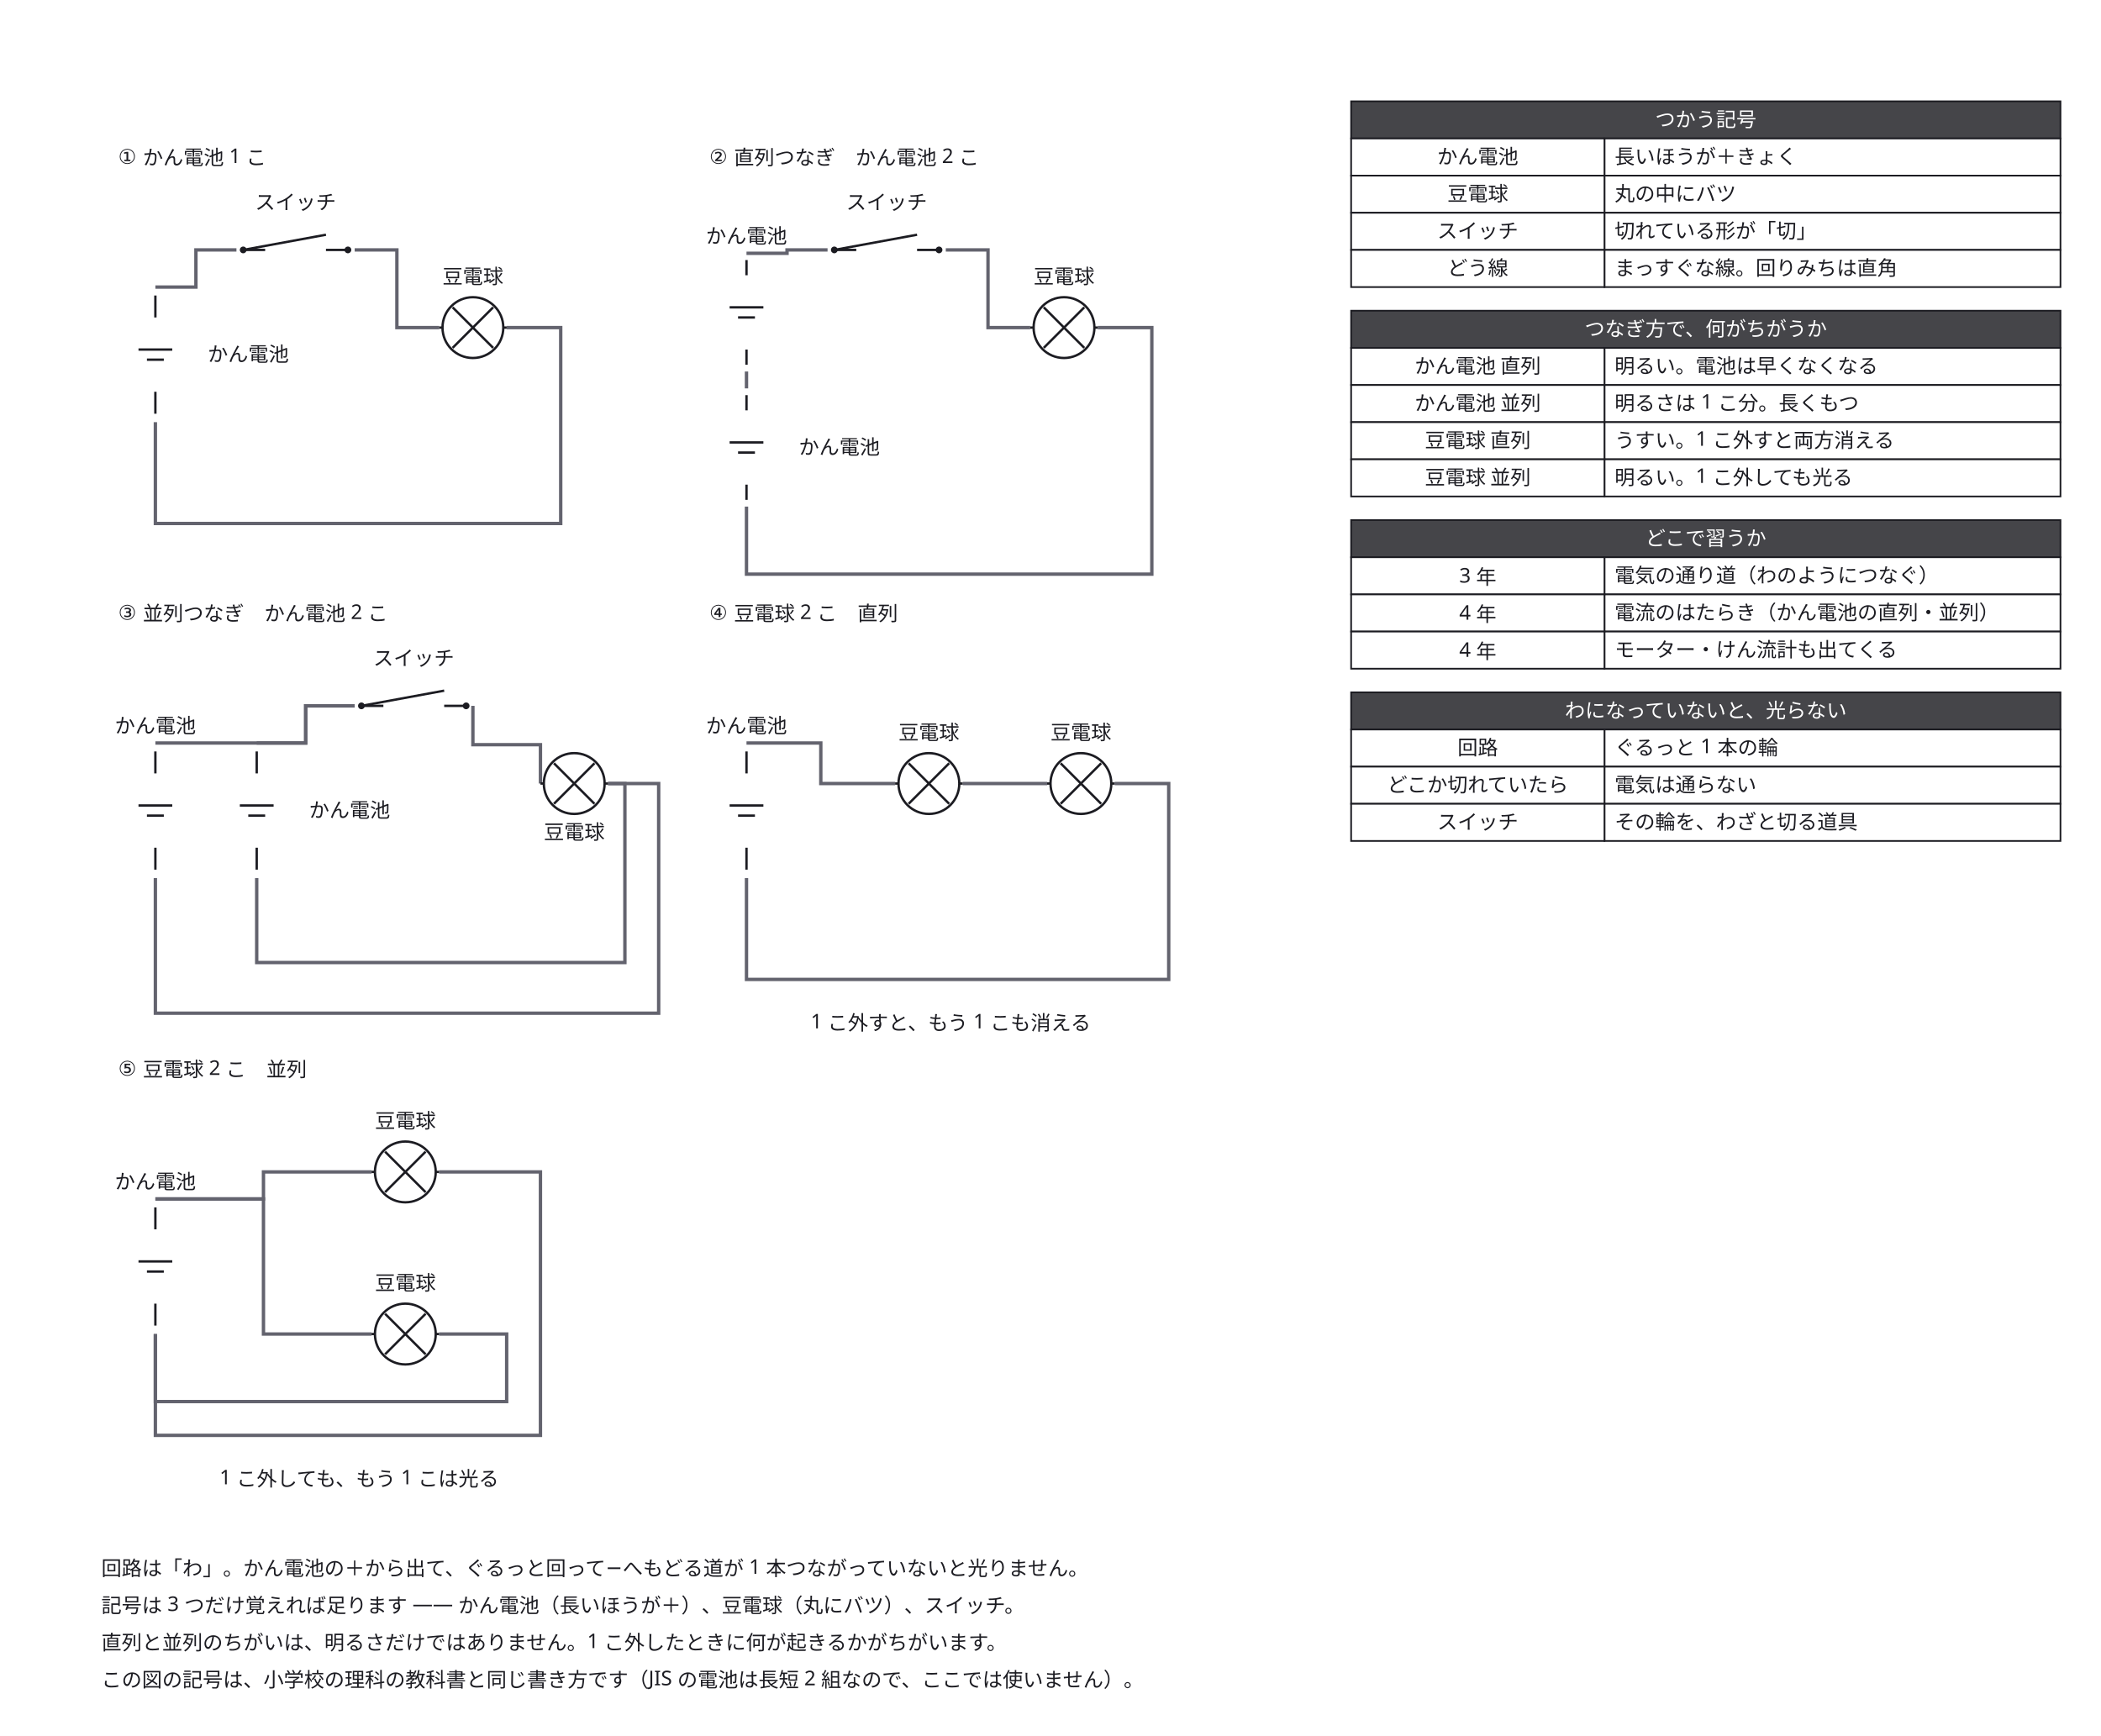
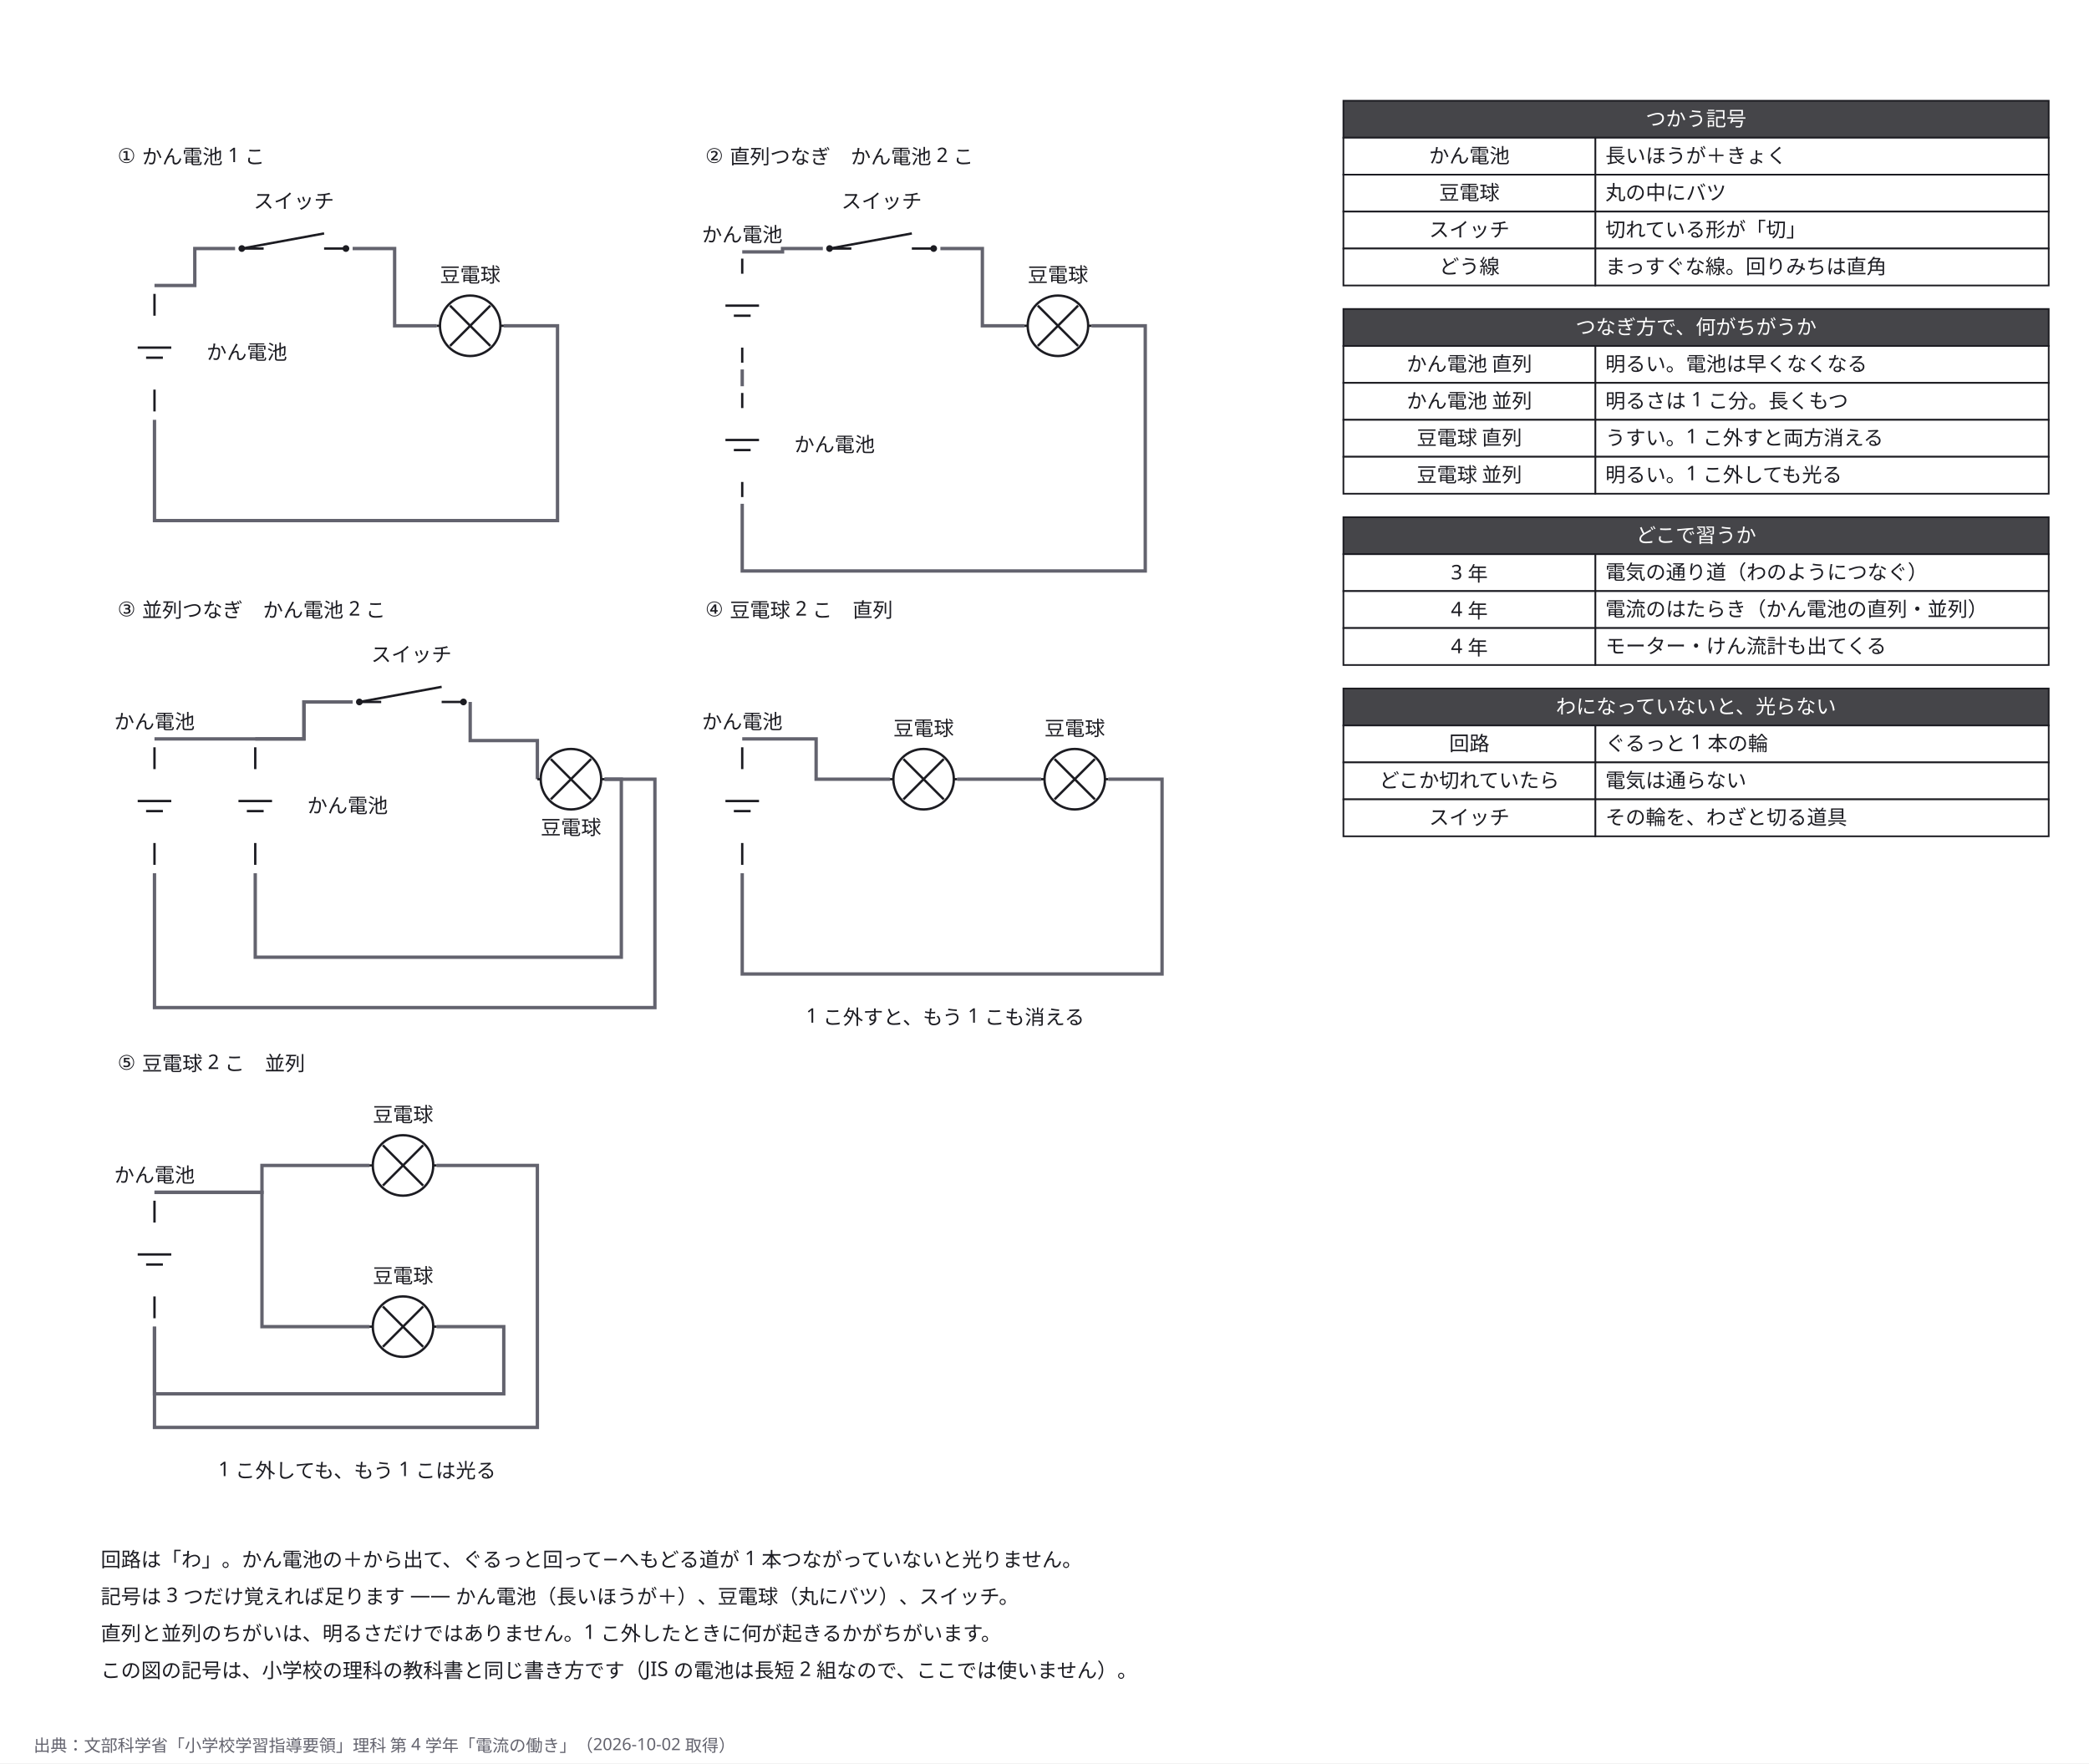
- <svg xmlns="http://www.w3.org/2000/svg" width="1244" height="1028" viewBox="0 0 1244 1028">
+ <svg xmlns="http://www.w3.org/2000/svg" width="1244" height="1050" viewBox="0 0 1244 1050">
  <defs>
    <marker id="arrow" viewBox="0 0 10 10" refX="9" refY="5" markerWidth="6" markerHeight="6" orient="auto">
      <path d="M 0 0 L 10 5 L 0 10 z" fill="#63636e" />
    </marker>
  </defs>
-   <rect data-paper="1" x="0" y="0" width="1244" height="1028" fill="#ffffff" />
+   <rect data-paper="1" x="0" y="0" width="1244" height="1050" fill="#ffffff" />
  <g data-edge="c1&gt;s1" data-pinned="false">
    <path d="M 92 170 L 116 170 L 116 148 L 140 148" fill="none" stroke="#63636e" stroke-width="2" />
  </g>
  <g data-edge="s1&gt;l1" data-pinned="false">
    <path d="M 210 148 L 235 148 L 235 194 L 260 194" fill="none" stroke="#63636e" stroke-width="2" />
  </g>
  <g data-edge="l1&gt;c1" data-pinned="false">
    <path d="M 300 194 L 332 194 L 332 310 L 92 310 L 92 250" fill="none" stroke="#63636e" stroke-width="2" />
  </g>
  <g data-edge="c2b&gt;c2a" data-pinned="false">
    <path d="M 442 230 L 442 220" fill="none" stroke="#63636e" stroke-width="2" />
  </g>
  <g data-edge="c2a&gt;s2" data-pinned="false">
    <path d="M 442 150 L 466 150 L 466 148 L 490 148" fill="none" stroke="#63636e" stroke-width="2" />
  </g>
  <g data-edge="s2&gt;l2" data-pinned="false">
    <path d="M 560 148 L 585 148 L 585 194 L 610 194" fill="none" stroke="#63636e" stroke-width="2" />
  </g>
  <g data-edge="l2&gt;c2b" data-pinned="false">
    <path d="M 650 194 L 682 194 L 682 340 L 442 340 L 442 300" fill="none" stroke="#63636e" stroke-width="2" />
  </g>
  <g data-edge="c3a&gt;s3" data-pinned="false">
    <path d="M 92 440 L 181 440 L 181 418 L 210 418" fill="none" stroke="#63636e" stroke-width="2" />
  </g>
  <g data-edge="c3b&gt;s3" data-pinned="false">
    <path d="M 152 440 L 181 440 L 181 418 L 210 418" fill="none" stroke="#63636e" stroke-width="2" />
  </g>
  <g data-edge="s3&gt;l3" data-pinned="false">
    <path d="M 280 418 L 280 441 L 320 441 L 320 464" fill="none" stroke="#63636e" stroke-width="2" />
  </g>
  <g data-edge="l3&gt;c3a" data-pinned="false">
    <path d="M 360 464 L 390 464 L 390 600 L 92 600 L 92 520" fill="none" stroke="#63636e" stroke-width="2" />
  </g>
  <g data-edge="l3&gt;c3b" data-pinned="false">
    <path d="M 360 464 L 370 464 L 370 570 L 152 570 L 152 520" fill="none" stroke="#63636e" stroke-width="2" />
  </g>
  <g data-edge="c4&gt;l4a" data-pinned="false">
    <path d="M 442 440 L 486 440 L 486 464 L 530 464" fill="none" stroke="#63636e" stroke-width="2" />
  </g>
  <g data-edge="l4a&gt;l4b" data-pinned="false">
    <path d="M 570 464 L 620 464" fill="none" stroke="#63636e" stroke-width="2" />
  </g>
  <g data-edge="l4b&gt;c4" data-pinned="false">
    <path d="M 660 464 L 692 464 L 692 580 L 442 580 L 442 520" fill="none" stroke="#63636e" stroke-width="2" />
  </g>
  <g data-edge="c5&gt;l5a" data-pinned="false">
    <path d="M 92 710 L 156 710 L 156 694 L 220 694" fill="none" stroke="#63636e" stroke-width="2" />
  </g>
  <g data-edge="c5&gt;l5b" data-pinned="false">
    <path d="M 92 710 L 156 710 L 156 790 L 220 790" fill="none" stroke="#63636e" stroke-width="2" />
  </g>
  <g data-edge="l5a&gt;c5" data-pinned="false">
    <path d="M 260 694 L 320 694 L 320 850 L 92 850 L 92 790" fill="none" stroke="#63636e" stroke-width="2" />
  </g>
  <g data-edge="l5b&gt;c5" data-pinned="false">
    <path d="M 260 790 L 300 790 L 300 830 L 92 830 L 92 790" fill="none" stroke="#63636e" stroke-width="2" />
  </g>
  <g data-node="z1" data-pinned="false" data-shape="rect" />
  <g data-node="z2" data-pinned="false" data-shape="rect" />
  <g data-node="z3" data-pinned="false" data-shape="rect" />
  <g data-node="z4" data-pinned="false" data-shape="rect" />
  <g data-node="h60" data-pinned="false" data-shape="rect">
    <rect x="800" y="60" width="420" height="22" fill="#ffffff" stroke="#1c1c22" stroke-width="1" />
    <rect x="800" y="60" width="420" height="22" fill="#1c1c22" fill-opacity="0.82" />
  </g>
  <g data-node="h184" data-pinned="false" data-shape="rect">
    <rect x="800" y="184" width="420" height="22" fill="#ffffff" stroke="#1c1c22" stroke-width="1" />
    <rect x="800" y="184" width="420" height="22" fill="#1c1c22" fill-opacity="0.82" />
  </g>
  <g data-node="h308" data-pinned="false" data-shape="rect">
    <rect x="800" y="308" width="420" height="22" fill="#ffffff" stroke="#1c1c22" stroke-width="1" />
    <rect x="800" y="308" width="420" height="22" fill="#1c1c22" fill-opacity="0.82" />
  </g>
  <g data-node="h410" data-pinned="false" data-shape="rect">
    <rect x="800" y="410" width="420" height="22" fill="#ffffff" stroke="#1c1c22" stroke-width="1" />
    <rect x="800" y="410" width="420" height="22" fill="#1c1c22" fill-opacity="0.82" />
  </g>
  <g data-node="b82" data-pinned="false" data-shape="rect">
    <rect x="950" y="82" width="270" height="22" fill="#ffffff" stroke="#1c1c22" stroke-width="1" />
  </g>
  <g data-node="b104" data-pinned="false" data-shape="rect">
    <rect x="950" y="104" width="270" height="22" fill="#ffffff" stroke="#1c1c22" stroke-width="1" />
  </g>
  <g data-node="b126" data-pinned="false" data-shape="rect">
    <rect x="950" y="126" width="270" height="22" fill="#ffffff" stroke="#1c1c22" stroke-width="1" />
  </g>
  <g data-node="b148" data-pinned="false" data-shape="rect">
    <rect x="950" y="148" width="270" height="22" fill="#ffffff" stroke="#1c1c22" stroke-width="1" />
  </g>
  <g data-node="b206" data-pinned="false" data-shape="rect">
    <rect x="950" y="206" width="270" height="22" fill="#ffffff" stroke="#1c1c22" stroke-width="1" />
  </g>
  <g data-node="b228" data-pinned="false" data-shape="rect">
    <rect x="950" y="228" width="270" height="22" fill="#ffffff" stroke="#1c1c22" stroke-width="1" />
  </g>
  <g data-node="b250" data-pinned="false" data-shape="rect">
    <rect x="950" y="250" width="270" height="22" fill="#ffffff" stroke="#1c1c22" stroke-width="1" />
  </g>
  <g data-node="b272" data-pinned="false" data-shape="rect">
    <rect x="950" y="272" width="270" height="22" fill="#ffffff" stroke="#1c1c22" stroke-width="1" />
  </g>
  <g data-node="b330" data-pinned="false" data-shape="rect">
    <rect x="950" y="330" width="270" height="22" fill="#ffffff" stroke="#1c1c22" stroke-width="1" />
  </g>
  <g data-node="b352" data-pinned="false" data-shape="rect">
    <rect x="950" y="352" width="270" height="22" fill="#ffffff" stroke="#1c1c22" stroke-width="1" />
  </g>
  <g data-node="b374" data-pinned="false" data-shape="rect">
    <rect x="950" y="374" width="270" height="22" fill="#ffffff" stroke="#1c1c22" stroke-width="1" />
  </g>
  <g data-node="b432" data-pinned="false" data-shape="rect">
    <rect x="950" y="432" width="270" height="22" fill="#ffffff" stroke="#1c1c22" stroke-width="1" />
  </g>
  <g data-node="b454" data-pinned="false" data-shape="rect">
    <rect x="950" y="454" width="270" height="22" fill="#ffffff" stroke="#1c1c22" stroke-width="1" />
  </g>
  <g data-node="b476" data-pinned="false" data-shape="rect">
    <rect x="950" y="476" width="270" height="22" fill="#ffffff" stroke="#1c1c22" stroke-width="1" />
  </g>
  <g data-node="t1" data-pinned="false" data-shape="rect" />
  <g data-node="t2" data-pinned="false" data-shape="rect" />
  <g data-node="t3" data-pinned="false" data-shape="rect" />
  <g data-node="t4" data-pinned="false" data-shape="rect" />
  <g data-node="t5" data-pinned="false" data-shape="rect" />
  <g data-node="n_ser" data-pinned="false" data-shape="rect" />
  <g data-node="n_par" data-pinned="false" data-shape="rect" />
  <g data-node="c1" data-pinned="false" data-shape="rect">
    <line x1="92" y1="188" x2="92" y2="175" stroke="#1c1c22" stroke-width="1.4" />
    <line x1="92" y1="245" x2="92" y2="232" stroke="#1c1c22" stroke-width="1.4" />
    <line x1="82" y1="207" x2="102" y2="207" stroke="#1c1c22" stroke-width="1.4" />
    <line x1="87" y1="213" x2="97" y2="213" stroke="#1c1c22" stroke-width="1.4" />
  </g>
  <g data-node="c3a" data-pinned="false" data-shape="rect">
    <line x1="92" y1="458" x2="92" y2="445" stroke="#1c1c22" stroke-width="1.4" />
    <line x1="92" y1="515" x2="92" y2="502" stroke="#1c1c22" stroke-width="1.4" />
    <line x1="82" y1="477" x2="102" y2="477" stroke="#1c1c22" stroke-width="1.4" />
    <line x1="87" y1="483" x2="97" y2="483" stroke="#1c1c22" stroke-width="1.4" />
  </g>
  <g data-node="c3b" data-pinned="false" data-shape="rect">
    <line x1="152" y1="458" x2="152" y2="445" stroke="#1c1c22" stroke-width="1.4" />
    <line x1="152" y1="515" x2="152" y2="502" stroke="#1c1c22" stroke-width="1.4" />
    <line x1="142" y1="477" x2="162" y2="477" stroke="#1c1c22" stroke-width="1.4" />
    <line x1="147" y1="483" x2="157" y2="483" stroke="#1c1c22" stroke-width="1.4" />
  </g>
  <g data-node="c4" data-pinned="false" data-shape="rect">
    <line x1="442" y1="458" x2="442" y2="445" stroke="#1c1c22" stroke-width="1.4" />
    <line x1="442" y1="515" x2="442" y2="502" stroke="#1c1c22" stroke-width="1.4" />
    <line x1="432" y1="477" x2="452" y2="477" stroke="#1c1c22" stroke-width="1.4" />
    <line x1="437" y1="483" x2="447" y2="483" stroke="#1c1c22" stroke-width="1.4" />
  </g>
  <g data-node="c5" data-pinned="false" data-shape="rect">
    <line x1="92" y1="728" x2="92" y2="715" stroke="#1c1c22" stroke-width="1.4" />
    <line x1="92" y1="785" x2="92" y2="772" stroke="#1c1c22" stroke-width="1.4" />
    <line x1="82" y1="747" x2="102" y2="747" stroke="#1c1c22" stroke-width="1.4" />
    <line x1="87" y1="753" x2="97" y2="753" stroke="#1c1c22" stroke-width="1.4" />
  </g>
  <g data-node="a82" data-pinned="false" data-shape="rect">
    <rect x="800" y="82" width="150" height="22" fill="#ffffff" stroke="#1c1c22" stroke-width="1" />
  </g>
  <g data-node="a104" data-pinned="false" data-shape="rect">
    <rect x="800" y="104" width="150" height="22" fill="#ffffff" stroke="#1c1c22" stroke-width="1" />
  </g>
  <g data-node="a126" data-pinned="false" data-shape="rect">
    <rect x="800" y="126" width="150" height="22" fill="#ffffff" stroke="#1c1c22" stroke-width="1" />
  </g>
  <g data-node="a148" data-pinned="false" data-shape="rect">
    <rect x="800" y="148" width="150" height="22" fill="#ffffff" stroke="#1c1c22" stroke-width="1" />
  </g>
  <g data-node="a206" data-pinned="false" data-shape="rect">
    <rect x="800" y="206" width="150" height="22" fill="#ffffff" stroke="#1c1c22" stroke-width="1" />
  </g>
  <g data-node="a228" data-pinned="false" data-shape="rect">
    <rect x="800" y="228" width="150" height="22" fill="#ffffff" stroke="#1c1c22" stroke-width="1" />
  </g>
  <g data-node="a250" data-pinned="false" data-shape="rect">
    <rect x="800" y="250" width="150" height="22" fill="#ffffff" stroke="#1c1c22" stroke-width="1" />
  </g>
  <g data-node="a272" data-pinned="false" data-shape="rect">
    <rect x="800" y="272" width="150" height="22" fill="#ffffff" stroke="#1c1c22" stroke-width="1" />
  </g>
  <g data-node="a330" data-pinned="false" data-shape="rect">
    <rect x="800" y="330" width="150" height="22" fill="#ffffff" stroke="#1c1c22" stroke-width="1" />
  </g>
  <g data-node="a352" data-pinned="false" data-shape="rect">
    <rect x="800" y="352" width="150" height="22" fill="#ffffff" stroke="#1c1c22" stroke-width="1" />
  </g>
  <g data-node="a374" data-pinned="false" data-shape="rect">
    <rect x="800" y="374" width="150" height="22" fill="#ffffff" stroke="#1c1c22" stroke-width="1" />
  </g>
  <g data-node="a432" data-pinned="false" data-shape="rect">
    <rect x="800" y="432" width="150" height="22" fill="#ffffff" stroke="#1c1c22" stroke-width="1" />
  </g>
  <g data-node="a454" data-pinned="false" data-shape="rect">
    <rect x="800" y="454" width="150" height="22" fill="#ffffff" stroke="#1c1c22" stroke-width="1" />
  </g>
  <g data-node="a476" data-pinned="false" data-shape="rect">
    <rect x="800" y="476" width="150" height="22" fill="#ffffff" stroke="#1c1c22" stroke-width="1" />
  </g>
  <g data-node="c2a" data-pinned="false" data-shape="rect">
    <line x1="442" y1="163" x2="442" y2="154" stroke="#1c1c22" stroke-width="1.4" />
    <line x1="442" y1="216" x2="442" y2="207" stroke="#1c1c22" stroke-width="1.4" />
    <line x1="432" y1="182" x2="452" y2="182" stroke="#1c1c22" stroke-width="1.4" />
    <line x1="437" y1="188" x2="447" y2="188" stroke="#1c1c22" stroke-width="1.4" />
  </g>
  <g data-node="c2b" data-pinned="false" data-shape="rect">
    <line x1="442" y1="243" x2="442" y2="234" stroke="#1c1c22" stroke-width="1.4" />
    <line x1="442" y1="296" x2="442" y2="287" stroke="#1c1c22" stroke-width="1.4" />
    <line x1="432" y1="262" x2="452" y2="262" stroke="#1c1c22" stroke-width="1.4" />
    <line x1="437" y1="268" x2="447" y2="268" stroke="#1c1c22" stroke-width="1.4" />
  </g>
  <g data-node="s1" data-pinned="false" data-shape="rect">
    <line x1="157" y1="148" x2="144" y2="148" stroke="#1c1c22" stroke-width="1.4" />
    <line x1="206" y1="148" x2="193" y2="148" stroke="#1c1c22" stroke-width="1.4" />
    <line x1="144" y1="148" x2="193" y2="139" stroke="#1c1c22" stroke-width="1.4" />
    <circle cx="144" cy="148" r="2" fill="#1c1c22" />
    <circle cx="206" cy="148" r="2" fill="#1c1c22" />
  </g>
  <g data-node="s2" data-pinned="false" data-shape="rect">
    <line x1="507" y1="148" x2="494" y2="148" stroke="#1c1c22" stroke-width="1.4" />
    <line x1="556" y1="148" x2="543" y2="148" stroke="#1c1c22" stroke-width="1.4" />
    <line x1="494" y1="148" x2="543" y2="139" stroke="#1c1c22" stroke-width="1.4" />
    <circle cx="494" cy="148" r="2" fill="#1c1c22" />
    <circle cx="556" cy="148" r="2" fill="#1c1c22" />
  </g>
  <g data-node="s3" data-pinned="false" data-shape="rect">
    <line x1="227" y1="418" x2="214" y2="418" stroke="#1c1c22" stroke-width="1.4" />
    <line x1="276" y1="418" x2="263" y2="418" stroke="#1c1c22" stroke-width="1.4" />
    <line x1="214" y1="418" x2="263" y2="409" stroke="#1c1c22" stroke-width="1.4" />
    <circle cx="214" cy="418" r="2" fill="#1c1c22" />
    <circle cx="276" cy="418" r="2" fill="#1c1c22" />
  </g>
  <g data-node="l1" data-pinned="false" data-shape="rect">
    <line x1="260" y1="194" x2="262" y2="194" stroke="#1c1c22" stroke-width="1.4" />
    <line x1="298" y1="194" x2="300" y2="194" stroke="#1c1c22" stroke-width="1.4" />
    <circle cx="280" cy="194" r="18" stroke="#1c1c22" stroke-width="1.4" fill="none" />
    <line x1="268" y1="182" x2="292" y2="206" stroke="#1c1c22" stroke-width="1.4" />
    <line x1="268" y1="206" x2="292" y2="182" stroke="#1c1c22" stroke-width="1.4" />
  </g>
  <g data-node="l2" data-pinned="false" data-shape="rect">
    <line x1="610" y1="194" x2="612" y2="194" stroke="#1c1c22" stroke-width="1.4" />
    <line x1="648" y1="194" x2="650" y2="194" stroke="#1c1c22" stroke-width="1.4" />
    <circle cx="630" cy="194" r="18" stroke="#1c1c22" stroke-width="1.4" fill="none" />
    <line x1="618" y1="182" x2="642" y2="206" stroke="#1c1c22" stroke-width="1.4" />
    <line x1="618" y1="206" x2="642" y2="182" stroke="#1c1c22" stroke-width="1.4" />
  </g>
  <g data-node="l3" data-pinned="false" data-shape="rect">
    <line x1="320" y1="464" x2="322" y2="464" stroke="#1c1c22" stroke-width="1.4" />
    <line x1="358" y1="464" x2="360" y2="464" stroke="#1c1c22" stroke-width="1.4" />
    <circle cx="340" cy="464" r="18" stroke="#1c1c22" stroke-width="1.4" fill="none" />
    <line x1="328" y1="452" x2="352" y2="476" stroke="#1c1c22" stroke-width="1.4" />
    <line x1="328" y1="476" x2="352" y2="452" stroke="#1c1c22" stroke-width="1.4" />
  </g>
  <g data-node="l4a" data-pinned="false" data-shape="rect">
    <line x1="530" y1="464" x2="532" y2="464" stroke="#1c1c22" stroke-width="1.4" />
    <line x1="568" y1="464" x2="570" y2="464" stroke="#1c1c22" stroke-width="1.4" />
    <circle cx="550" cy="464" r="18" stroke="#1c1c22" stroke-width="1.4" fill="none" />
    <line x1="538" y1="452" x2="562" y2="476" stroke="#1c1c22" stroke-width="1.4" />
    <line x1="538" y1="476" x2="562" y2="452" stroke="#1c1c22" stroke-width="1.4" />
  </g>
  <g data-node="l4b" data-pinned="false" data-shape="rect">
    <line x1="620" y1="464" x2="622" y2="464" stroke="#1c1c22" stroke-width="1.4" />
    <line x1="658" y1="464" x2="660" y2="464" stroke="#1c1c22" stroke-width="1.4" />
    <circle cx="640" cy="464" r="18" stroke="#1c1c22" stroke-width="1.4" fill="none" />
    <line x1="628" y1="452" x2="652" y2="476" stroke="#1c1c22" stroke-width="1.4" />
    <line x1="628" y1="476" x2="652" y2="452" stroke="#1c1c22" stroke-width="1.4" />
  </g>
  <g data-node="l5a" data-pinned="false" data-shape="rect">
    <line x1="220" y1="694" x2="222" y2="694" stroke="#1c1c22" stroke-width="1.4" />
    <line x1="258" y1="694" x2="260" y2="694" stroke="#1c1c22" stroke-width="1.4" />
    <circle cx="240" cy="694" r="18" stroke="#1c1c22" stroke-width="1.4" fill="none" />
    <line x1="228" y1="682" x2="252" y2="706" stroke="#1c1c22" stroke-width="1.4" />
    <line x1="228" y1="706" x2="252" y2="682" stroke="#1c1c22" stroke-width="1.4" />
  </g>
  <g data-node="l5b" data-pinned="false" data-shape="rect">
    <line x1="220" y1="790" x2="222" y2="790" stroke="#1c1c22" stroke-width="1.4" />
    <line x1="258" y1="790" x2="260" y2="790" stroke="#1c1c22" stroke-width="1.4" />
    <circle cx="240" cy="790" r="18" stroke="#1c1c22" stroke-width="1.4" fill="none" />
    <line x1="228" y1="778" x2="252" y2="802" stroke="#1c1c22" stroke-width="1.4" />
    <line x1="228" y1="802" x2="252" y2="778" stroke="#1c1c22" stroke-width="1.4" />
  </g>
  <g data-name="z1">
    <text x="60" y="933" text-anchor="start" font-family="sans-serif" font-size="12" fill="#1c1c22">回路は「わ」。かん電池の＋から出て、ぐるっと回って−へもどる道が 1 本つながっていないと光りません。</text>
  </g>
  <g data-name="z2">
    <text x="60" y="955" text-anchor="start" font-family="sans-serif" font-size="12" fill="#1c1c22">記号は 3 つだけ覚えれば足ります —— かん電池（長いほうが＋）、豆電球（丸にバツ）、スイッチ。</text>
  </g>
  <g data-name="z3">
    <text x="60" y="977" text-anchor="start" font-family="sans-serif" font-size="12" fill="#1c1c22">直列と並列のちがいは、明るさだけではありません。1 こ外したときに何が起きるかがちがいます。</text>
  </g>
  <g data-name="z4">
    <text x="60" y="999" text-anchor="start" font-family="sans-serif" font-size="12" fill="#1c1c22">この図の記号は、小学校の理科の教科書と同じ書き方です（JIS の電池は長短 2 組なので、ここでは使いません）。</text>
  </g>
  <g data-name="h60">
    <text x="1010" y="75" text-anchor="middle" font-family="sans-serif" font-size="12" fill="#ffffff">つかう記号</text>
  </g>
  <g data-name="h184">
    <text x="1010" y="199" text-anchor="middle" font-family="sans-serif" font-size="12" fill="#ffffff">つなぎ方で、何がちがうか</text>
  </g>
  <g data-name="h308">
    <text x="1010" y="323" text-anchor="middle" font-family="sans-serif" font-size="12" fill="#ffffff">どこで習うか</text>
  </g>
  <g data-name="h410">
    <text x="1010" y="425" text-anchor="middle" font-family="sans-serif" font-size="12" fill="#ffffff">わになっていないと、光らない</text>
  </g>
  <g data-name="b82">
    <text x="956" y="97" text-anchor="start" font-family="sans-serif" font-size="12" fill="#1c1c22">長いほうが＋きょく</text>
  </g>
  <g data-name="b104">
    <text x="956" y="119" text-anchor="start" font-family="sans-serif" font-size="12" fill="#1c1c22">丸の中にバツ</text>
  </g>
  <g data-name="b126">
    <text x="956" y="141" text-anchor="start" font-family="sans-serif" font-size="12" fill="#1c1c22">切れている形が「切」</text>
  </g>
  <g data-name="b148">
    <text x="956" y="163" text-anchor="start" font-family="sans-serif" font-size="12" fill="#1c1c22">まっすぐな線。回りみちは直角</text>
  </g>
  <g data-name="b206">
    <text x="956" y="221" text-anchor="start" font-family="sans-serif" font-size="12" fill="#1c1c22">明るい。電池は早くなくなる</text>
  </g>
  <g data-name="b228">
    <text x="956" y="243" text-anchor="start" font-family="sans-serif" font-size="12" fill="#1c1c22">明るさは 1 こ分。長くもつ</text>
  </g>
  <g data-name="b250">
    <text x="956" y="265" text-anchor="start" font-family="sans-serif" font-size="12" fill="#1c1c22">うすい。1 こ外すと両方消える</text>
  </g>
  <g data-name="b272">
    <text x="956" y="287" text-anchor="start" font-family="sans-serif" font-size="12" fill="#1c1c22">明るい。1 こ外しても光る</text>
  </g>
  <g data-name="b330">
    <text x="956" y="345" text-anchor="start" font-family="sans-serif" font-size="12" fill="#1c1c22">電気の通り道（わのようにつなぐ）</text>
  </g>
  <g data-name="b352">
    <text x="956" y="367" text-anchor="start" font-family="sans-serif" font-size="12" fill="#1c1c22">電流のはたらき（かん電池の直列・並列）</text>
  </g>
  <g data-name="b374">
    <text x="956" y="389" text-anchor="start" font-family="sans-serif" font-size="12" fill="#1c1c22">モーター・けん流計も出てくる</text>
  </g>
  <g data-name="b432">
    <text x="956" y="447" text-anchor="start" font-family="sans-serif" font-size="12" fill="#1c1c22">ぐるっと 1 本の輪</text>
  </g>
  <g data-name="b454">
    <text x="956" y="469" text-anchor="start" font-family="sans-serif" font-size="12" fill="#1c1c22">電気は通らない</text>
  </g>
  <g data-name="b476">
    <text x="956" y="491" text-anchor="start" font-family="sans-serif" font-size="12" fill="#1c1c22">その輪を、わざと切る道具</text>
  </g>
  <g data-name="t1">
    <text x="70" y="97" text-anchor="start" font-family="sans-serif" font-size="12" fill="#1c1c22">① かん電池 1 こ</text>
  </g>
  <g data-name="t2">
    <text x="420" y="97" text-anchor="start" font-family="sans-serif" font-size="12" fill="#1c1c22">② 直列つなぎ　かん電池 2 こ</text>
  </g>
  <g data-name="t3">
    <text x="70" y="367" text-anchor="start" font-family="sans-serif" font-size="12" fill="#1c1c22">③ 並列つなぎ　かん電池 2 こ</text>
  </g>
  <g data-name="t4">
    <text x="420" y="367" text-anchor="start" font-family="sans-serif" font-size="12" fill="#1c1c22">④ 豆電球 2 こ　直列</text>
  </g>
  <g data-name="t5">
    <text x="70" y="637" text-anchor="start" font-family="sans-serif" font-size="12" fill="#1c1c22">⑤ 豆電球 2 こ　並列</text>
  </g>
  <g data-name="n_ser">
    <text x="480" y="609" text-anchor="start" font-family="sans-serif" font-size="12" fill="#1c1c22">1 こ外すと、もう 1 こも消える</text>
  </g>
  <g data-name="n_par">
    <text x="130" y="879" text-anchor="start" font-family="sans-serif" font-size="12" fill="#1c1c22">1 こ外しても、もう 1 こは光る</text>
  </g>
  <g data-name="c1">
    <text x="147" y="214" text-anchor="middle" font-family="sans-serif" font-size="12" fill="#1c1c22">かん電池</text>
  </g>
  <g data-name="c3a">
    <text x="92" y="434" text-anchor="middle" font-family="sans-serif" font-size="12" fill="#1c1c22">かん電池</text>
  </g>
  <g data-name="c3b">
    <text x="207" y="484" text-anchor="middle" font-family="sans-serif" font-size="12" fill="#1c1c22">かん電池</text>
  </g>
  <g data-name="c4">
    <text x="442" y="434" text-anchor="middle" font-family="sans-serif" font-size="12" fill="#1c1c22">かん電池</text>
  </g>
  <g data-name="c5">
    <text x="92" y="704" text-anchor="middle" font-family="sans-serif" font-size="12" fill="#1c1c22">かん電池</text>
  </g>
  <g data-name="a82">
    <text x="875" y="97" text-anchor="middle" font-family="sans-serif" font-size="12" fill="#1c1c22">かん電池</text>
  </g>
  <g data-name="a104">
    <text x="875" y="119" text-anchor="middle" font-family="sans-serif" font-size="12" fill="#1c1c22">豆電球</text>
  </g>
  <g data-name="a126">
    <text x="875" y="141" text-anchor="middle" font-family="sans-serif" font-size="12" fill="#1c1c22">スイッチ</text>
  </g>
  <g data-name="a148">
    <text x="875" y="163" text-anchor="middle" font-family="sans-serif" font-size="12" fill="#1c1c22">どう線</text>
  </g>
  <g data-name="a206">
    <text x="875" y="221" text-anchor="middle" font-family="sans-serif" font-size="12" fill="#1c1c22">かん電池 直列</text>
  </g>
  <g data-name="a228">
    <text x="875" y="243" text-anchor="middle" font-family="sans-serif" font-size="12" fill="#1c1c22">かん電池 並列</text>
  </g>
  <g data-name="a250">
    <text x="875" y="265" text-anchor="middle" font-family="sans-serif" font-size="12" fill="#1c1c22">豆電球 直列</text>
  </g>
  <g data-name="a272">
    <text x="875" y="287" text-anchor="middle" font-family="sans-serif" font-size="12" fill="#1c1c22">豆電球 並列</text>
  </g>
  <g data-name="a330">
    <text x="875" y="345" text-anchor="middle" font-family="sans-serif" font-size="12" fill="#1c1c22">3 年</text>
  </g>
  <g data-name="a352">
    <text x="875" y="367" text-anchor="middle" font-family="sans-serif" font-size="12" fill="#1c1c22">4 年</text>
  </g>
  <g data-name="a374">
    <text x="875" y="389" text-anchor="middle" font-family="sans-serif" font-size="12" fill="#1c1c22">4 年</text>
  </g>
  <g data-name="a432">
    <text x="875" y="447" text-anchor="middle" font-family="sans-serif" font-size="12" fill="#1c1c22">回路</text>
  </g>
  <g data-name="a454">
    <text x="875" y="469" text-anchor="middle" font-family="sans-serif" font-size="12" fill="#1c1c22">どこか切れていたら</text>
  </g>
  <g data-name="a476">
    <text x="875" y="491" text-anchor="middle" font-family="sans-serif" font-size="12" fill="#1c1c22">スイッチ</text>
  </g>
  <g data-name="c2a">
    <text x="442" y="144" text-anchor="middle" font-family="sans-serif" font-size="12" fill="#1c1c22">かん電池</text>
  </g>
  <g data-name="c2b">
    <text x="497" y="269" text-anchor="middle" font-family="sans-serif" font-size="12" fill="#1c1c22">かん電池</text>
  </g>
  <g data-name="s1">
    <text x="175" y="124" text-anchor="middle" font-family="sans-serif" font-size="12" fill="#1c1c22">スイッチ</text>
  </g>
  <g data-name="s2">
    <text x="525" y="124" text-anchor="middle" font-family="sans-serif" font-size="12" fill="#1c1c22">スイッチ</text>
  </g>
  <g data-name="s3">
    <text x="245" y="394" text-anchor="middle" font-family="sans-serif" font-size="12" fill="#1c1c22">スイッチ</text>
  </g>
  <g data-name="l1">
    <text x="280" y="168" text-anchor="middle" font-family="sans-serif" font-size="12" fill="#1c1c22">豆電球</text>
  </g>
  <g data-name="l2">
    <text x="630" y="168" text-anchor="middle" font-family="sans-serif" font-size="12" fill="#1c1c22">豆電球</text>
  </g>
  <g data-name="l3">
    <text x="340" y="497" text-anchor="middle" font-family="sans-serif" font-size="12" fill="#1c1c22">豆電球</text>
  </g>
  <g data-name="l4a">
    <text x="550" y="438" text-anchor="middle" font-family="sans-serif" font-size="12" fill="#1c1c22">豆電球</text>
  </g>
  <g data-name="l4b">
    <text x="640" y="438" text-anchor="middle" font-family="sans-serif" font-size="12" fill="#1c1c22">豆電球</text>
  </g>
  <g data-name="l5a">
    <text x="240" y="668" text-anchor="middle" font-family="sans-serif" font-size="12" fill="#1c1c22">豆電球</text>
  </g>
  <g data-name="l5b">
    <text x="240" y="764" text-anchor="middle" font-family="sans-serif" font-size="12" fill="#1c1c22">豆電球</text>
  </g>
+   <g data-name="sources">
+     <text x="20" y="1043" font-family="sans-serif" font-size="10" fill="#63636e">出典：文部科学省「小学校学習指導要領」理科 第 4 学年「電流の働き」（2026-10-02 取得）</text>
+   </g>
</svg>
